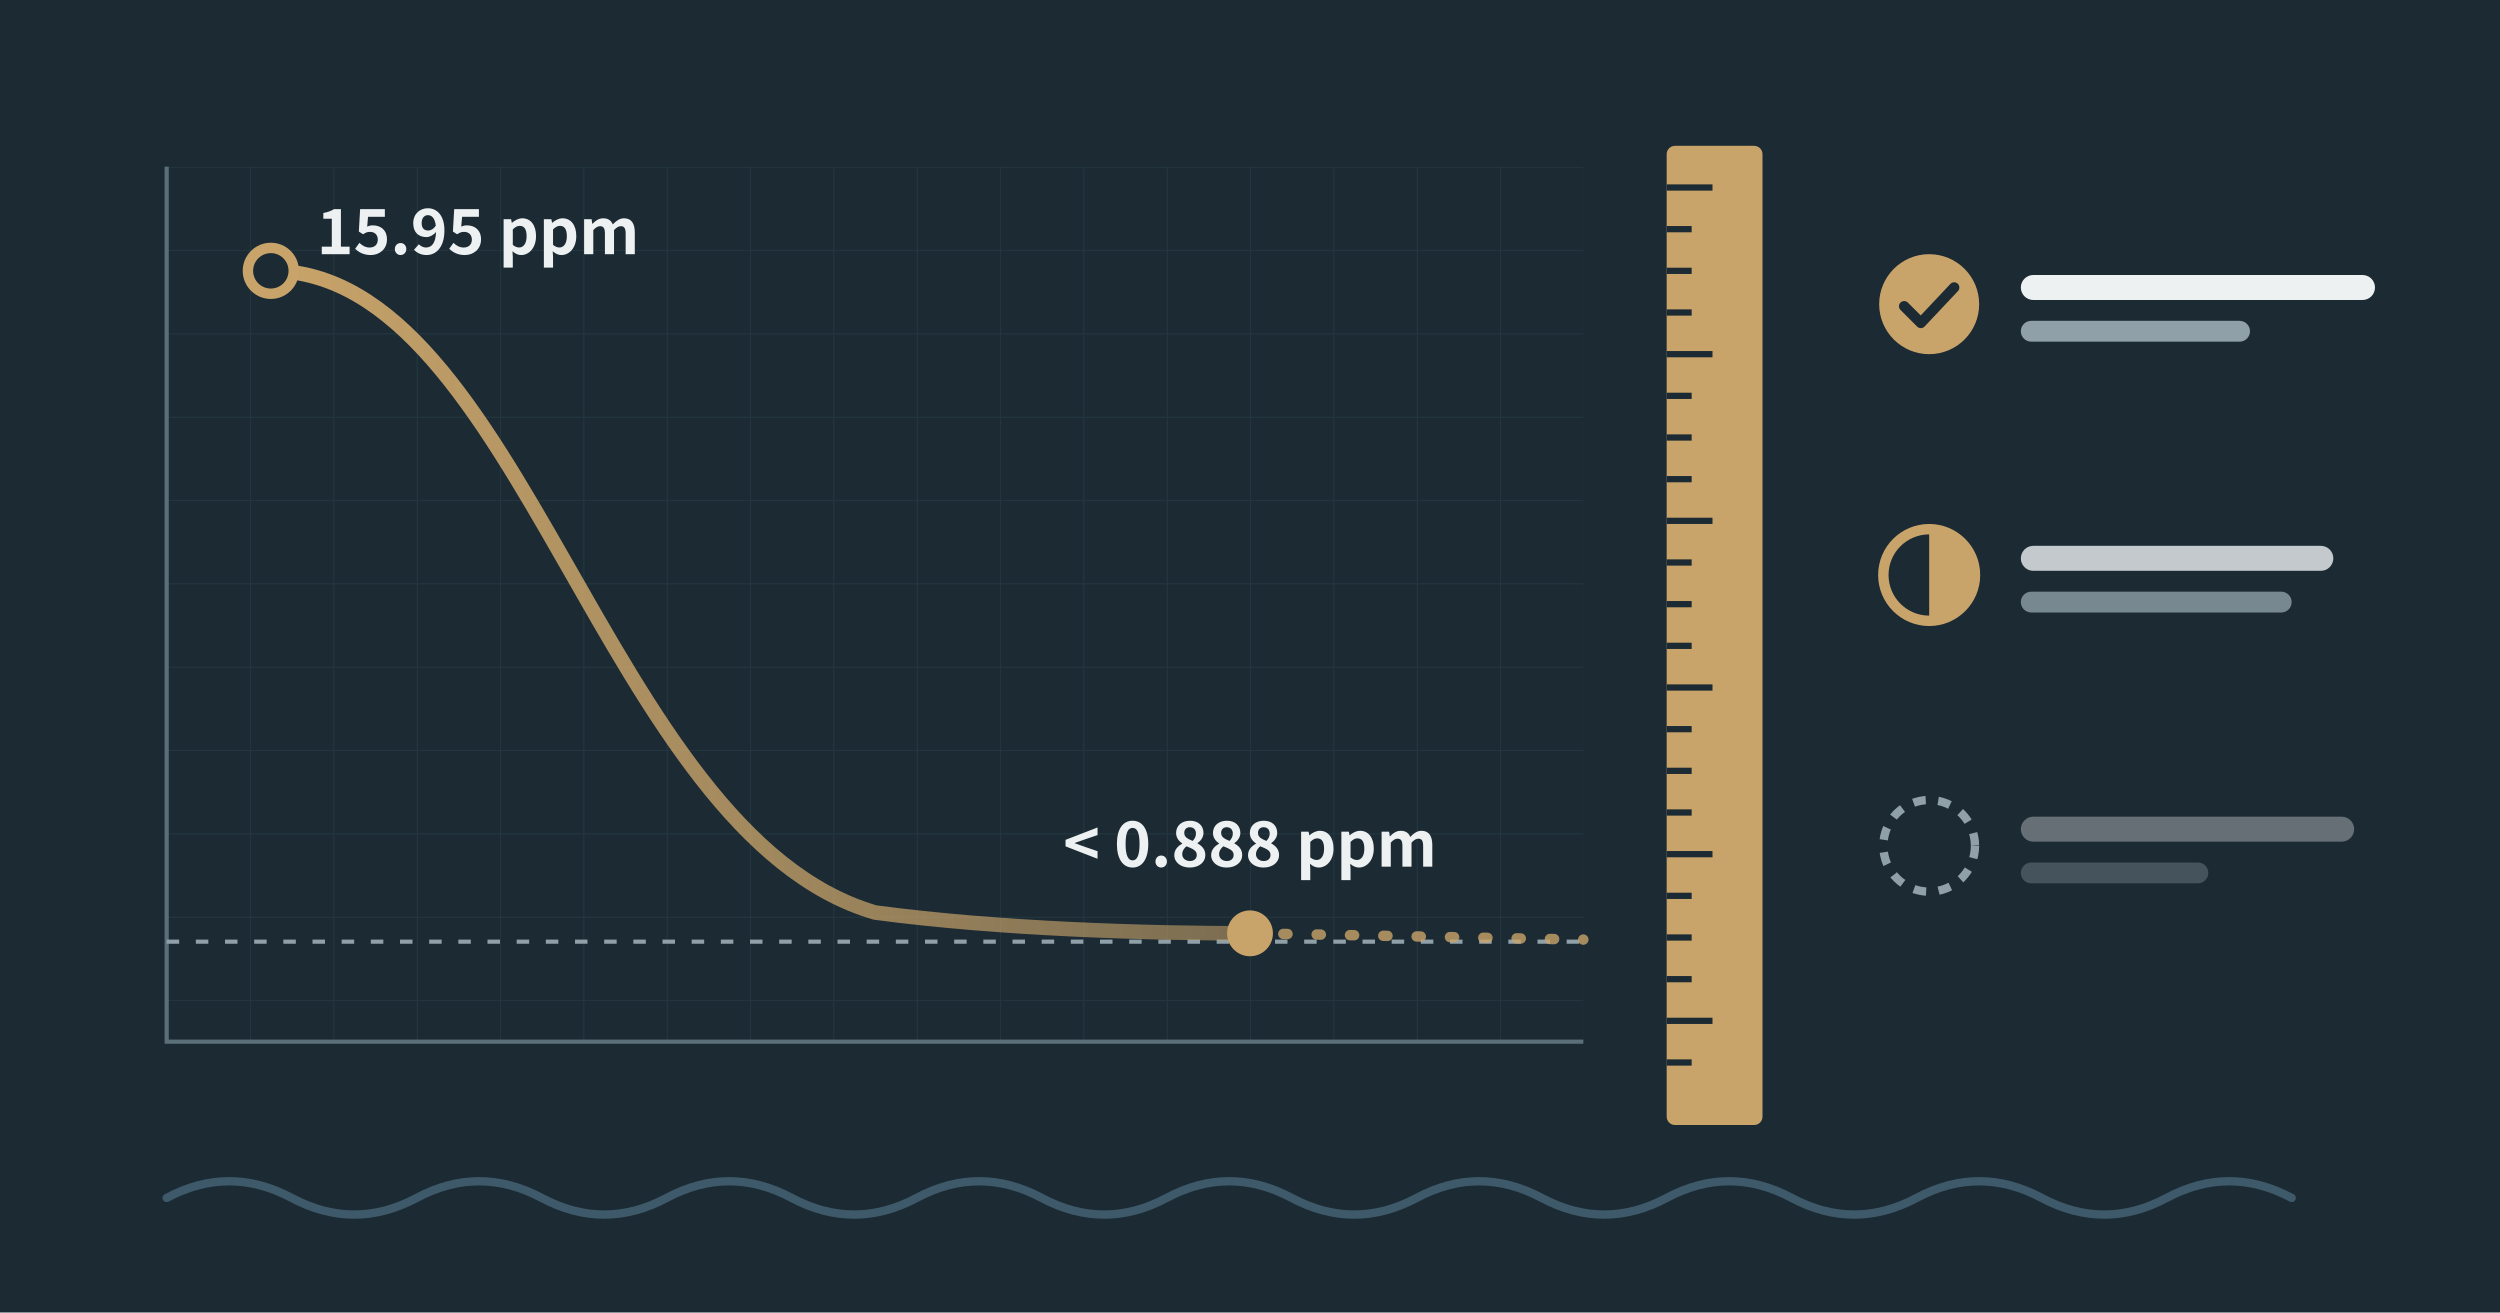
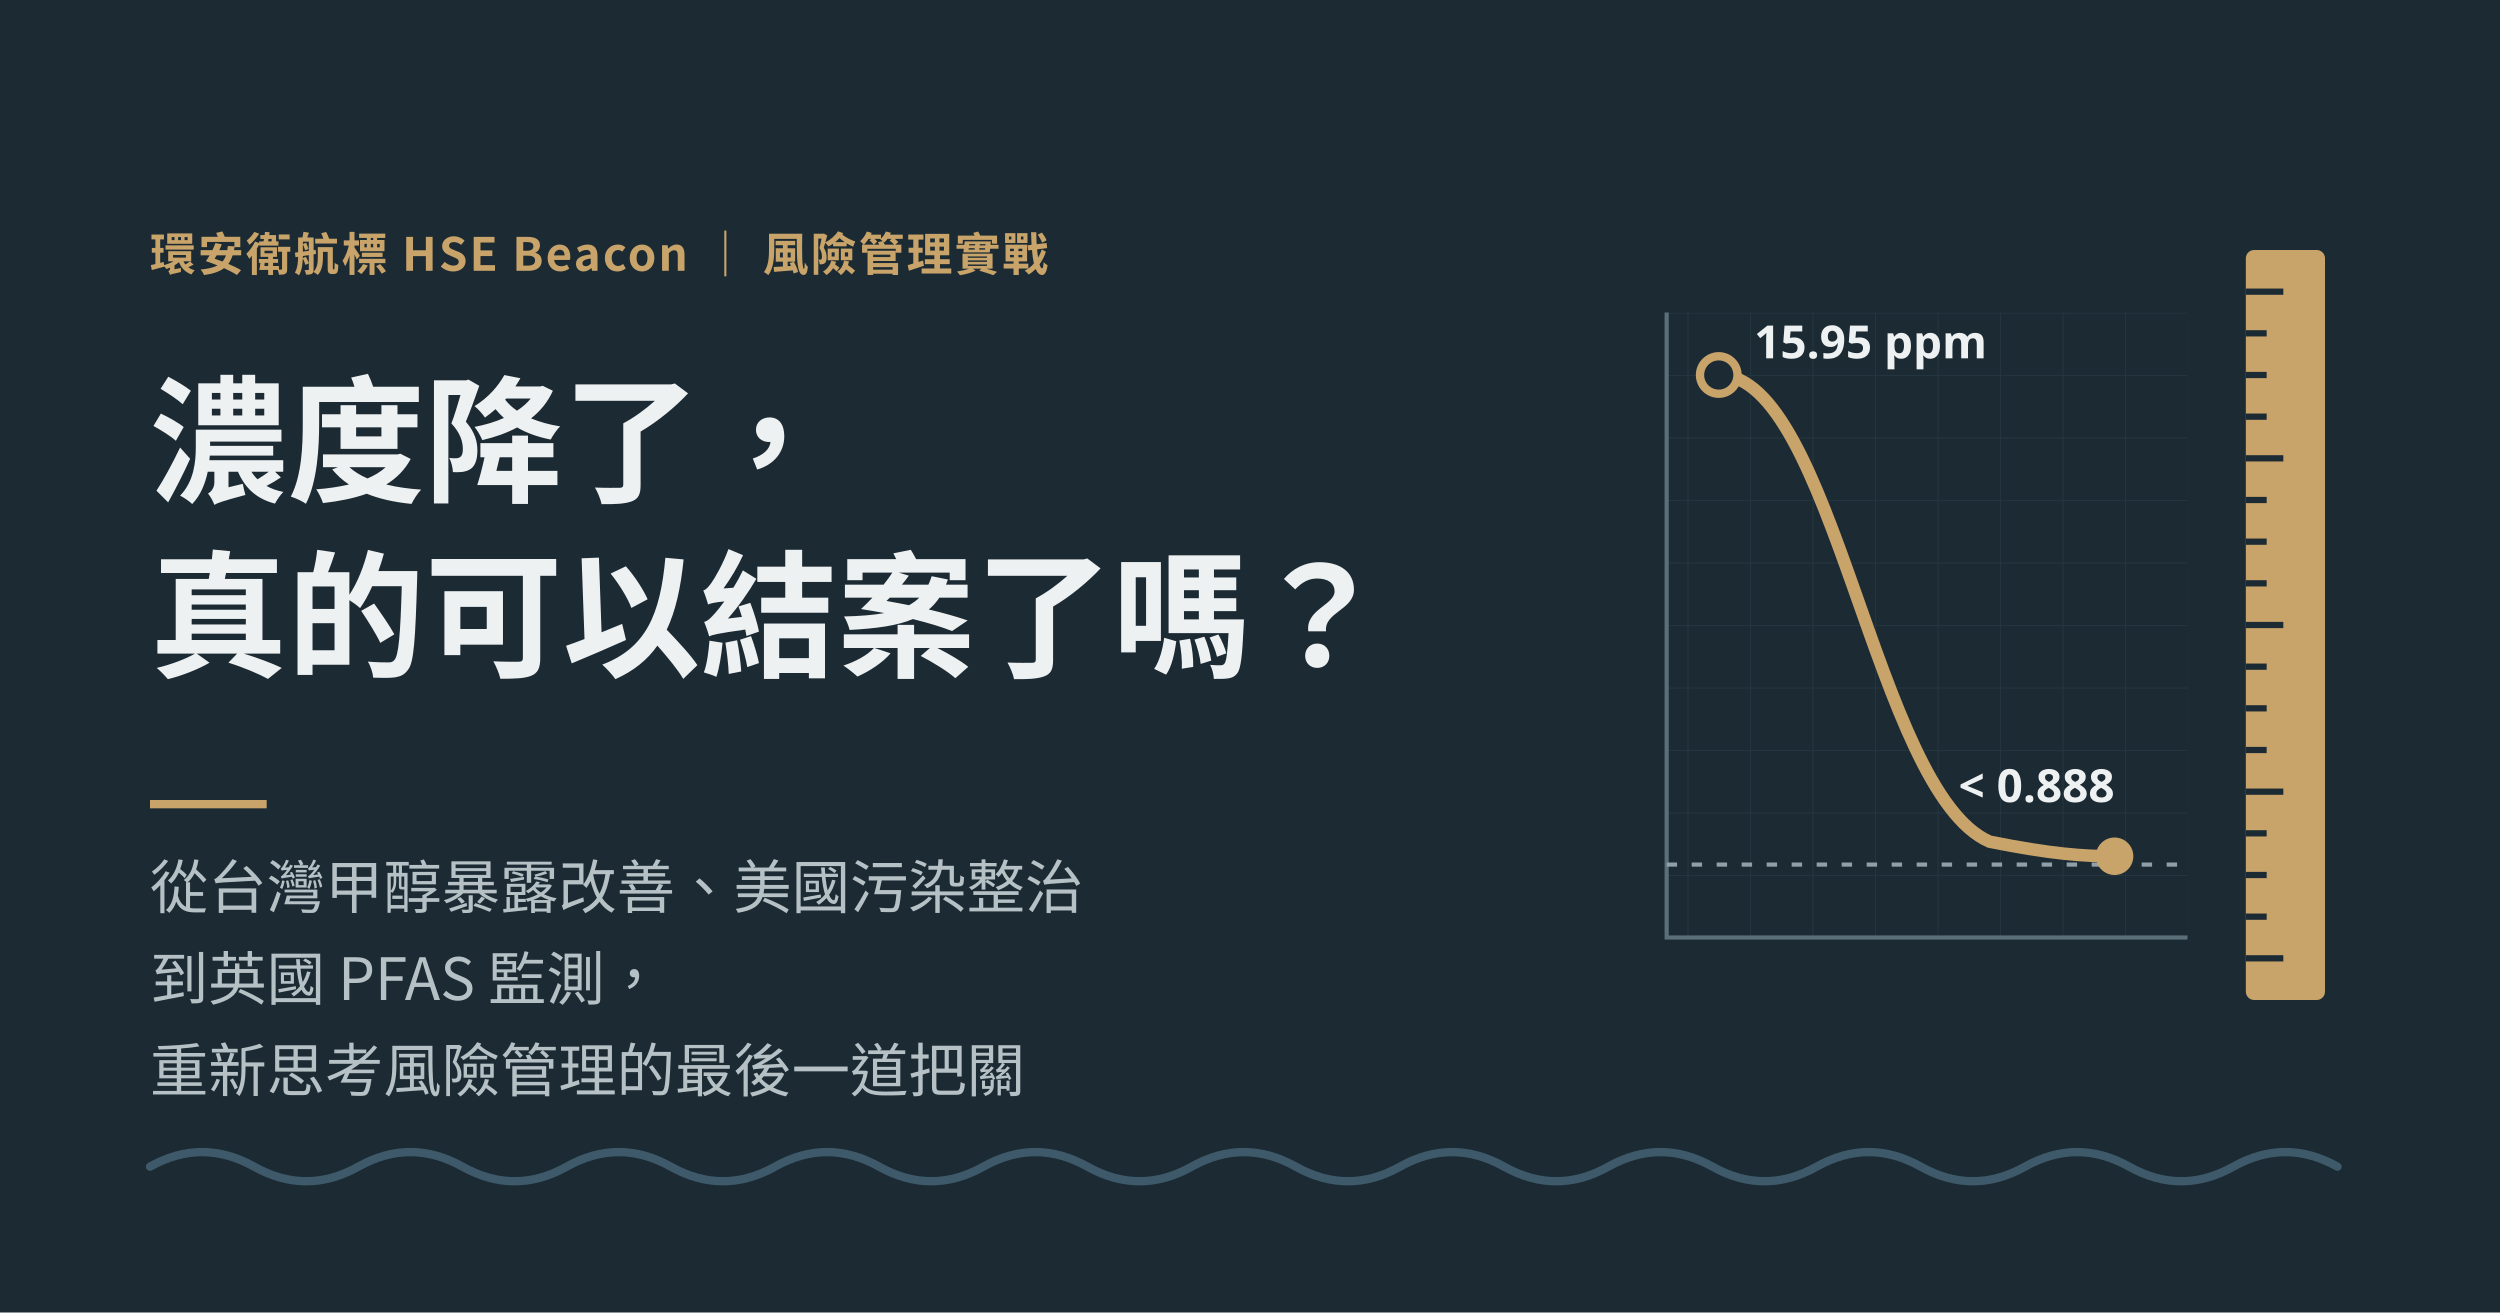
- <svg xmlns="http://www.w3.org/2000/svg" viewBox="0 0 1200 630" role="img">
+ <svg xmlns="http://www.w3.org/2000/svg" viewBox="0 0 1200 630">
  <defs>
-     <linearGradient id="fade" x1="0" x2="1">
-       <stop offset="0" stop-color="#c9a46a" />
-       <stop offset="1" stop-color="#c9a46a" stop-opacity=".55" />
-     </linearGradient>
-     <pattern id="grid" width="40" height="40" patternUnits="userSpaceOnUse">
-       <path d="M40 0H0V40" fill="none" stroke="#23363f" stroke-width="1" />
+     <pattern id="g" width="30" height="30" patternUnits="userSpaceOnUse">
+       <path d="M30 0H0V30" fill="none" stroke="#23363f" />
    </pattern>
  </defs>
  <rect width="1200" height="630" fill="#1b2a33" />
-   <rect x="80" y="80" width="680" height="420" fill="url(#grid)" />
-   <path d="M80 80V500H760" fill="none" stroke="#5b6f79" stroke-width="2" />
-   <path d="M80 452H760" stroke="#8fa0a8" stroke-width="2" stroke-dasharray="6 8" />
-   <path d="M130 130 C 250 130, 290 400, 420 438 C 480 446, 550 448, 600 448" fill="none" stroke="url(#fade)" stroke-width="7" stroke-linecap="round" />
-   <path d="M600 448 C 660 449, 700 450, 760 451" fill="none" stroke="#c9a46a" stroke-width="5" stroke-linecap="round" stroke-dasharray="2 14" opacity=".8" />
-   <circle cx="130" cy="130" r="11" fill="#1b2a33" stroke="#c9a46a" stroke-width="5" />
-   <circle cx="600" cy="448" r="11" fill="#c9a46a" />
-   <text x="152" y="122" fill="#eef1f2" font-family="IBM Plex Sans, Noto Sans CJK TC, sans-serif" font-size="30" font-weight="700">15.95 ppm</text>
-   <text x="600" y="416" fill="#eef1f2" font-family="IBM Plex Sans, Noto Sans CJK TC, sans-serif" font-size="30" font-weight="700" text-anchor="middle">&lt; 0.888 ppm</text>
-   <g transform="translate(800 70)">
-     <rect width="46" height="470" rx="4" fill="#c9a46a" />
-     <g stroke="#1b2a33" stroke-width="3">
-       <path d="M0 20h22M0 40h12M0 60h12M0 80h12M0 100h22M0 120h12M0 140h12M0 160h12M0 180h22M0 200h12M0 220h12M0 240h12M0 260h22M0 280h12M0 300h12M0 320h12M0 340h22M0 360h12M0 380h12M0 400h12M0 420h22M0 440h12" />
-     </g>
+   <rect x="800" y="150" width="250" height="300" fill="url(#g)" />
+   <path d="M800 150V450H1050" fill="none" stroke="#5b6f79" stroke-width="2" />
+   <path d="M800 415H1050" stroke="#8fa0a8" stroke-width="2" stroke-dasharray="5 7" />
+   <path d="M825 180 C 880 180, 900 380, 955 404 C 985 410, 1000 411, 1015 411" fill="none" stroke="#c9a46a" stroke-width="6" stroke-linecap="round" />
+   <circle cx="825" cy="180" r="9" fill="#1b2a33" stroke="#c9a46a" stroke-width="4" />
+   <circle cx="1015" cy="411" r="9" fill="#c9a46a" />
+   <text x="842" y="172" fill="#eef1f2" font-family="Noto Sans, sans-serif" font-size="22" font-weight="700">15.95 ppm</text>
+   <text x="1015" y="385" fill="#eef1f2" font-family="Noto Sans, sans-serif" font-size="22" font-weight="700" text-anchor="end">&lt; 0.888</text>
+   <g transform="translate(1078 120)">
+     <rect width="38" height="360" rx="4" fill="#c9a46a" />
+     <path stroke="#1b2a33" stroke-width="3" d="M0 20h18M0 40h10M0 60h10M0 80h10M0 100h18M0 120h10M0 140h10M0 160h10M0 180h18M0 200h10M0 220h10M0 240h10M0 260h18M0 280h10M0 300h10M0 320h10M0 340h18" />
  </g>
-   <g transform="translate(900 120)" font-family="IBM Plex Sans, sans-serif">
-     <g>
-       <circle cx="26" cy="26" r="24" fill="#c9a46a" />
-       <path d="M14 27l8 8 16-17" fill="none" stroke="#1b2a33" stroke-width="5" stroke-linecap="round" stroke-linejoin="round" />
-       <rect x="70" y="12" width="170" height="12" rx="6" fill="#eef1f2" />
-       <rect x="70" y="34" width="110" height="10" rx="5" fill="#8fa0a8" />
-     </g>
-     <g transform="translate(0 130)">
-       <circle cx="26" cy="26" r="22" fill="none" stroke="#c9a46a" stroke-width="5" />
-       <path d="M26 4a22 22 0 0 1 0 44z" fill="#c9a46a" />
-       <rect x="70" y="12" width="150" height="12" rx="6" fill="#eef1f2" opacity=".8" />
-       <rect x="70" y="34" width="130" height="10" rx="5" fill="#8fa0a8" opacity=".8" />
-     </g>
-     <g transform="translate(0 260)">
-       <circle cx="26" cy="26" r="22" fill="none" stroke="#8fa0a8" stroke-width="4" stroke-dasharray="6 6" />
-       <rect x="70" y="12" width="160" height="12" rx="6" fill="#eef1f2" opacity=".35" />
-       <rect x="70" y="34" width="90" height="10" rx="5" fill="#8fa0a8" opacity=".35" />
-     </g>
-   </g>
-   <path d="M80 575 q30 -16 60 0 t60 0 t60 0 t60 0 t60 0 t60 0 t60 0 t60 0 t60 0 t60 0 t60 0 t60 0 t60 0 t60 0 t60 0 t60 0 t60 0" fill="none" stroke="#3e5a6a" stroke-width="4" stroke-linecap="round" />
+   <text x="72" y="130" fill="#c9a46a" font-family="Noto Sans CJK TC, Noto Sans, sans-serif" font-size="22" font-weight="700" letter-spacing="1">環安衛航標  HSE Beacon ｜ 風險管理實戰</text>
+   <text x="72" y="236" fill="#eef1f2" font-family="Noto Sans CJK TC, Noto Sans, sans-serif" font-size="66" font-weight="900">濃度降了，</text>
+   <text x="72" y="320" fill="#eef1f2" font-family="Noto Sans CJK TC, Noto Sans, sans-serif" font-size="66" font-weight="900">真的可以結案了嗎？</text>
+   <rect x="72" y="384" width="56" height="4" fill="#c9a46a" />
+   <text x="72" y="436" fill="#b6c1c6" font-family="Noto Sans CJK TC, Noto Sans, sans-serif" font-size="28" font-weight="500">從台灣甲醇暴露改善、美國污染整治</text>
+   <text x="72" y="480" fill="#b6c1c6" font-family="Noto Sans CJK TC, Noto Sans, sans-serif" font-size="28" font-weight="500">到英國 PFAS 監測，</text>
+   <text x="72" y="524" fill="#b6c1c6" font-family="Noto Sans CJK TC, Noto Sans, sans-serif" font-size="28" font-weight="500">重新思考風險管理的最後一道把關</text>
+   <path d="M72 560 q25 -14 50 0 t50 0 t50 0 t50 0 t50 0 t50 0 t50 0 t50 0 t50 0 t50 0 t50 0 t50 0 t50 0 t50 0 t50 0 t50 0 t50 0 t50 0 t50 0 t50 0 t50 0" fill="none" stroke="#3e5a6a" stroke-width="4" stroke-linecap="round" />
</svg>
